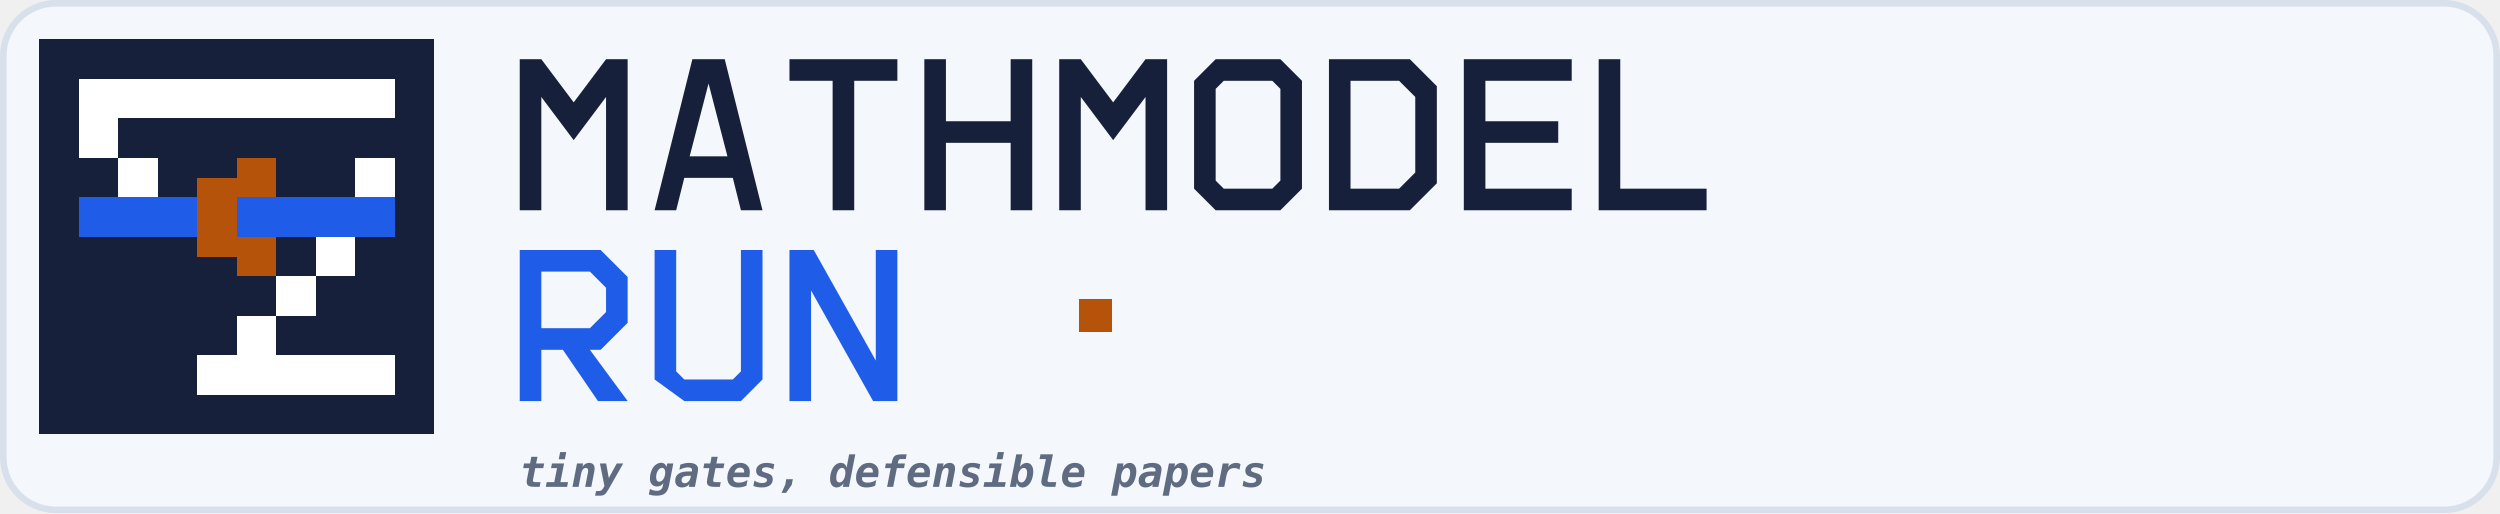
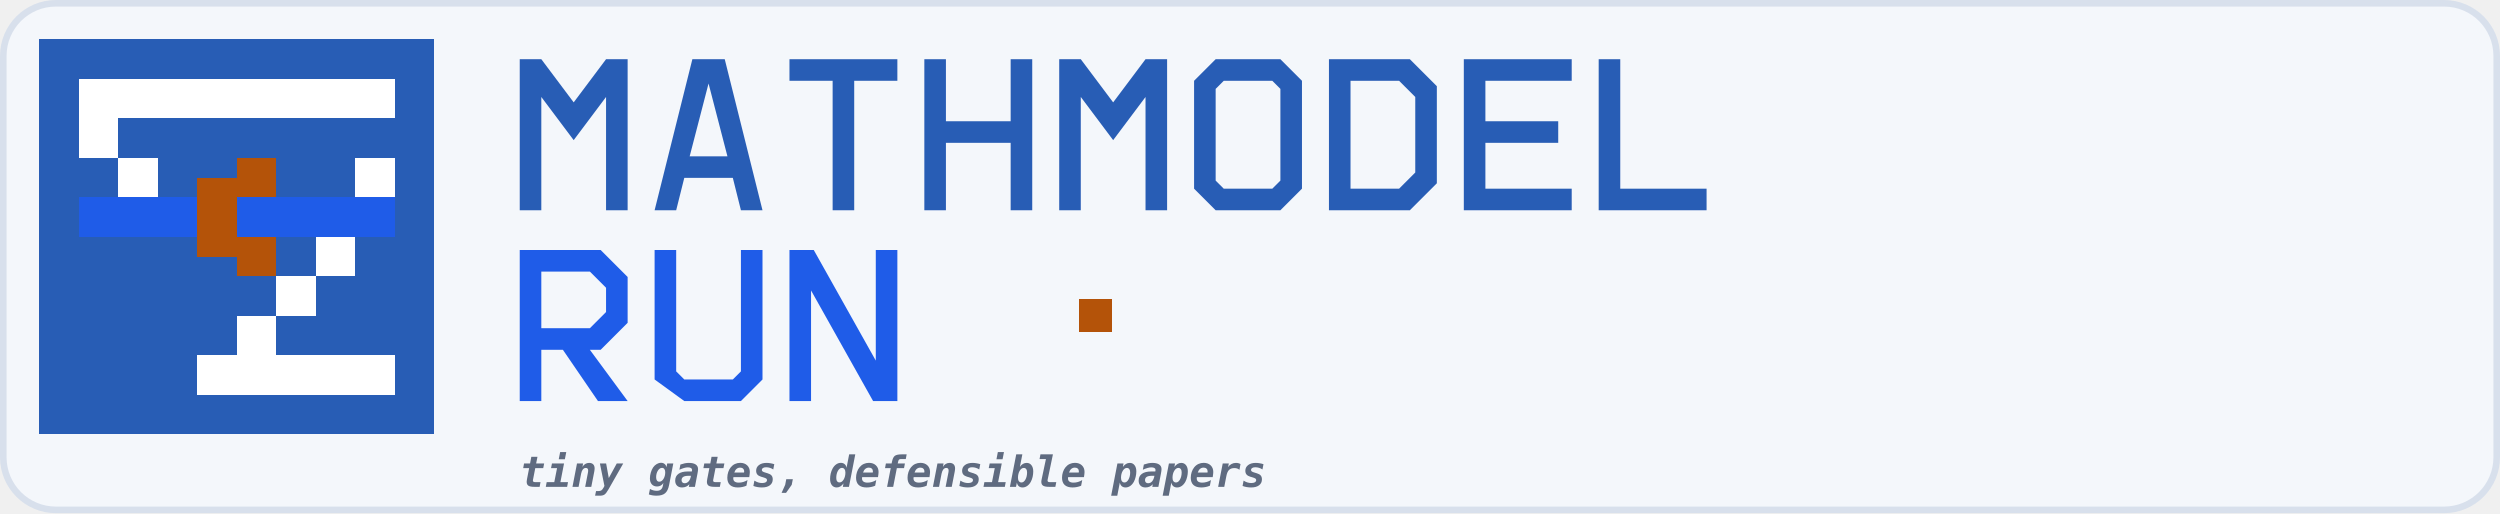
<svg xmlns="http://www.w3.org/2000/svg" viewBox="0 0 760 156" role="img" aria-labelledby="title desc">
  <style>
-     .ink { fill: #17203a; }
+     .ink { fill: #285db5; }
    .blue { fill: #1f5ce8; }
    .amber { fill: #b45309; }
    .muted { fill: #5f6b80; }
    .pixel { shape-rendering: crispEdges; }
  </style>
  <rect x="1" y="1" width="758" height="154" rx="16" fill="#f4f7fb" stroke="#d8e0ec" stroke-width="2" />
  <g class="pixel" transform="translate(12 12)">
    <rect class="ink" x="0" y="0" width="120" height="120" />
    <rect fill="#ffffff" x="12" y="12" width="96" height="12" />
    <rect fill="#ffffff" x="12" y="24" width="12" height="12" />
    <rect fill="#ffffff" x="24" y="36" width="12" height="12" />
    <rect class="blue" x="36" y="48" width="48" height="12" />
    <rect class="amber" x="48" y="48" width="12" height="12" />
    <rect class="amber" x="60" y="36" width="12" height="12" />
    <rect class="amber" x="60" y="60" width="12" height="12" />
    <rect fill="#ffffff" x="84" y="48" width="12" height="12" />
    <rect fill="#ffffff" x="96" y="36" width="12" height="12" />
    <rect fill="#ffffff" x="84" y="60" width="12" height="12" />
    <rect fill="#ffffff" x="72" y="72" width="12" height="12" />
    <rect fill="#ffffff" x="60" y="84" width="12" height="12" />
    <rect fill="#ffffff" x="48" y="96" width="60" height="12" />
    <rect class="blue" x="12" y="48" width="24" height="12" />
    <rect class="blue" x="84" y="48" width="24" height="12" />
    <rect class="amber" x="48" y="42" width="12" height="6" />
    <rect class="amber" x="48" y="60" width="12" height="6" />
  </g>
  <defs>
    <g id="M">
      <path d="M0 56V0h8l12 16L32 0h8v56h-8V14L20 30 8 14v42z" />
    </g>
    <g id="A">
      <path d="M0 56L14 0h12l14 56h-8l-3-12H11L8 56zm13-20h14l-7-27z" />
    </g>
    <g id="T">
      <path d="M0 0h40v8H24v48h-8V8H0z" />
    </g>
    <g id="H">
      <path d="M0 0h8v23h24V0h8v56h-8V31H8v25H0z" />
    </g>
    <g id="O">
      <path d="M8 0h24l8 8v40l-8 8H8L0 48V8zm3 8L8 11v34l3 3h18l3-3V11l-3-3z" />
    </g>
    <g id="D">
      <path d="M0 0h30l10 10v36L30 56H0zm8 8v40h18l6-6V14l-6-6z" />
    </g>
    <g id="E">
      <path d="M0 0h40v8H8v15h27v8H8v17h32v8H0z" />
    </g>
    <g id="L">
      <path d="M0 0h8v48h32v8H0z" />
    </g>
    <g id="R">
      <path d="M0 0h30l10 10v17L30 37h-4l14 19H29L16 37H8v19H0zm8 8v21h18l6-6V14l-6-6z" />
    </g>
    <g id="U">
      <path d="M0 0h8v45l3 3h18l3-3V0h8v48l-8 8H11L0 48z" />
    </g>
    <g id="N">
      <path d="M0 56V0h9l23 41V0h8v56h-9L8 15v41z" />
    </g>
  </defs>
  <g class="ink" transform="translate(158 18) scale(.82)">
    <use href="#M" />
    <use href="#A" x="50" />
    <use href="#T" x="100" />
    <use href="#H" x="150" />
    <use href="#M" x="200" />
    <use href="#O" x="250" />
    <use href="#D" x="300" />
    <use href="#E" x="350" />
    <use href="#L" x="400" />
  </g>
  <g class="blue" transform="translate(158 76) scale(.82)">
    <use href="#R" />
    <use href="#U" x="50" />
    <use href="#N" x="100" />
  </g>
  <rect class="amber pixel" x="328" y="91" width="10" height="10" />
  <text class="muted" x="158" y="148" font-family="monospace" font-size="13" font-style="italic" font-weight="700">tiny gates, defensible papers</text>
</svg>
